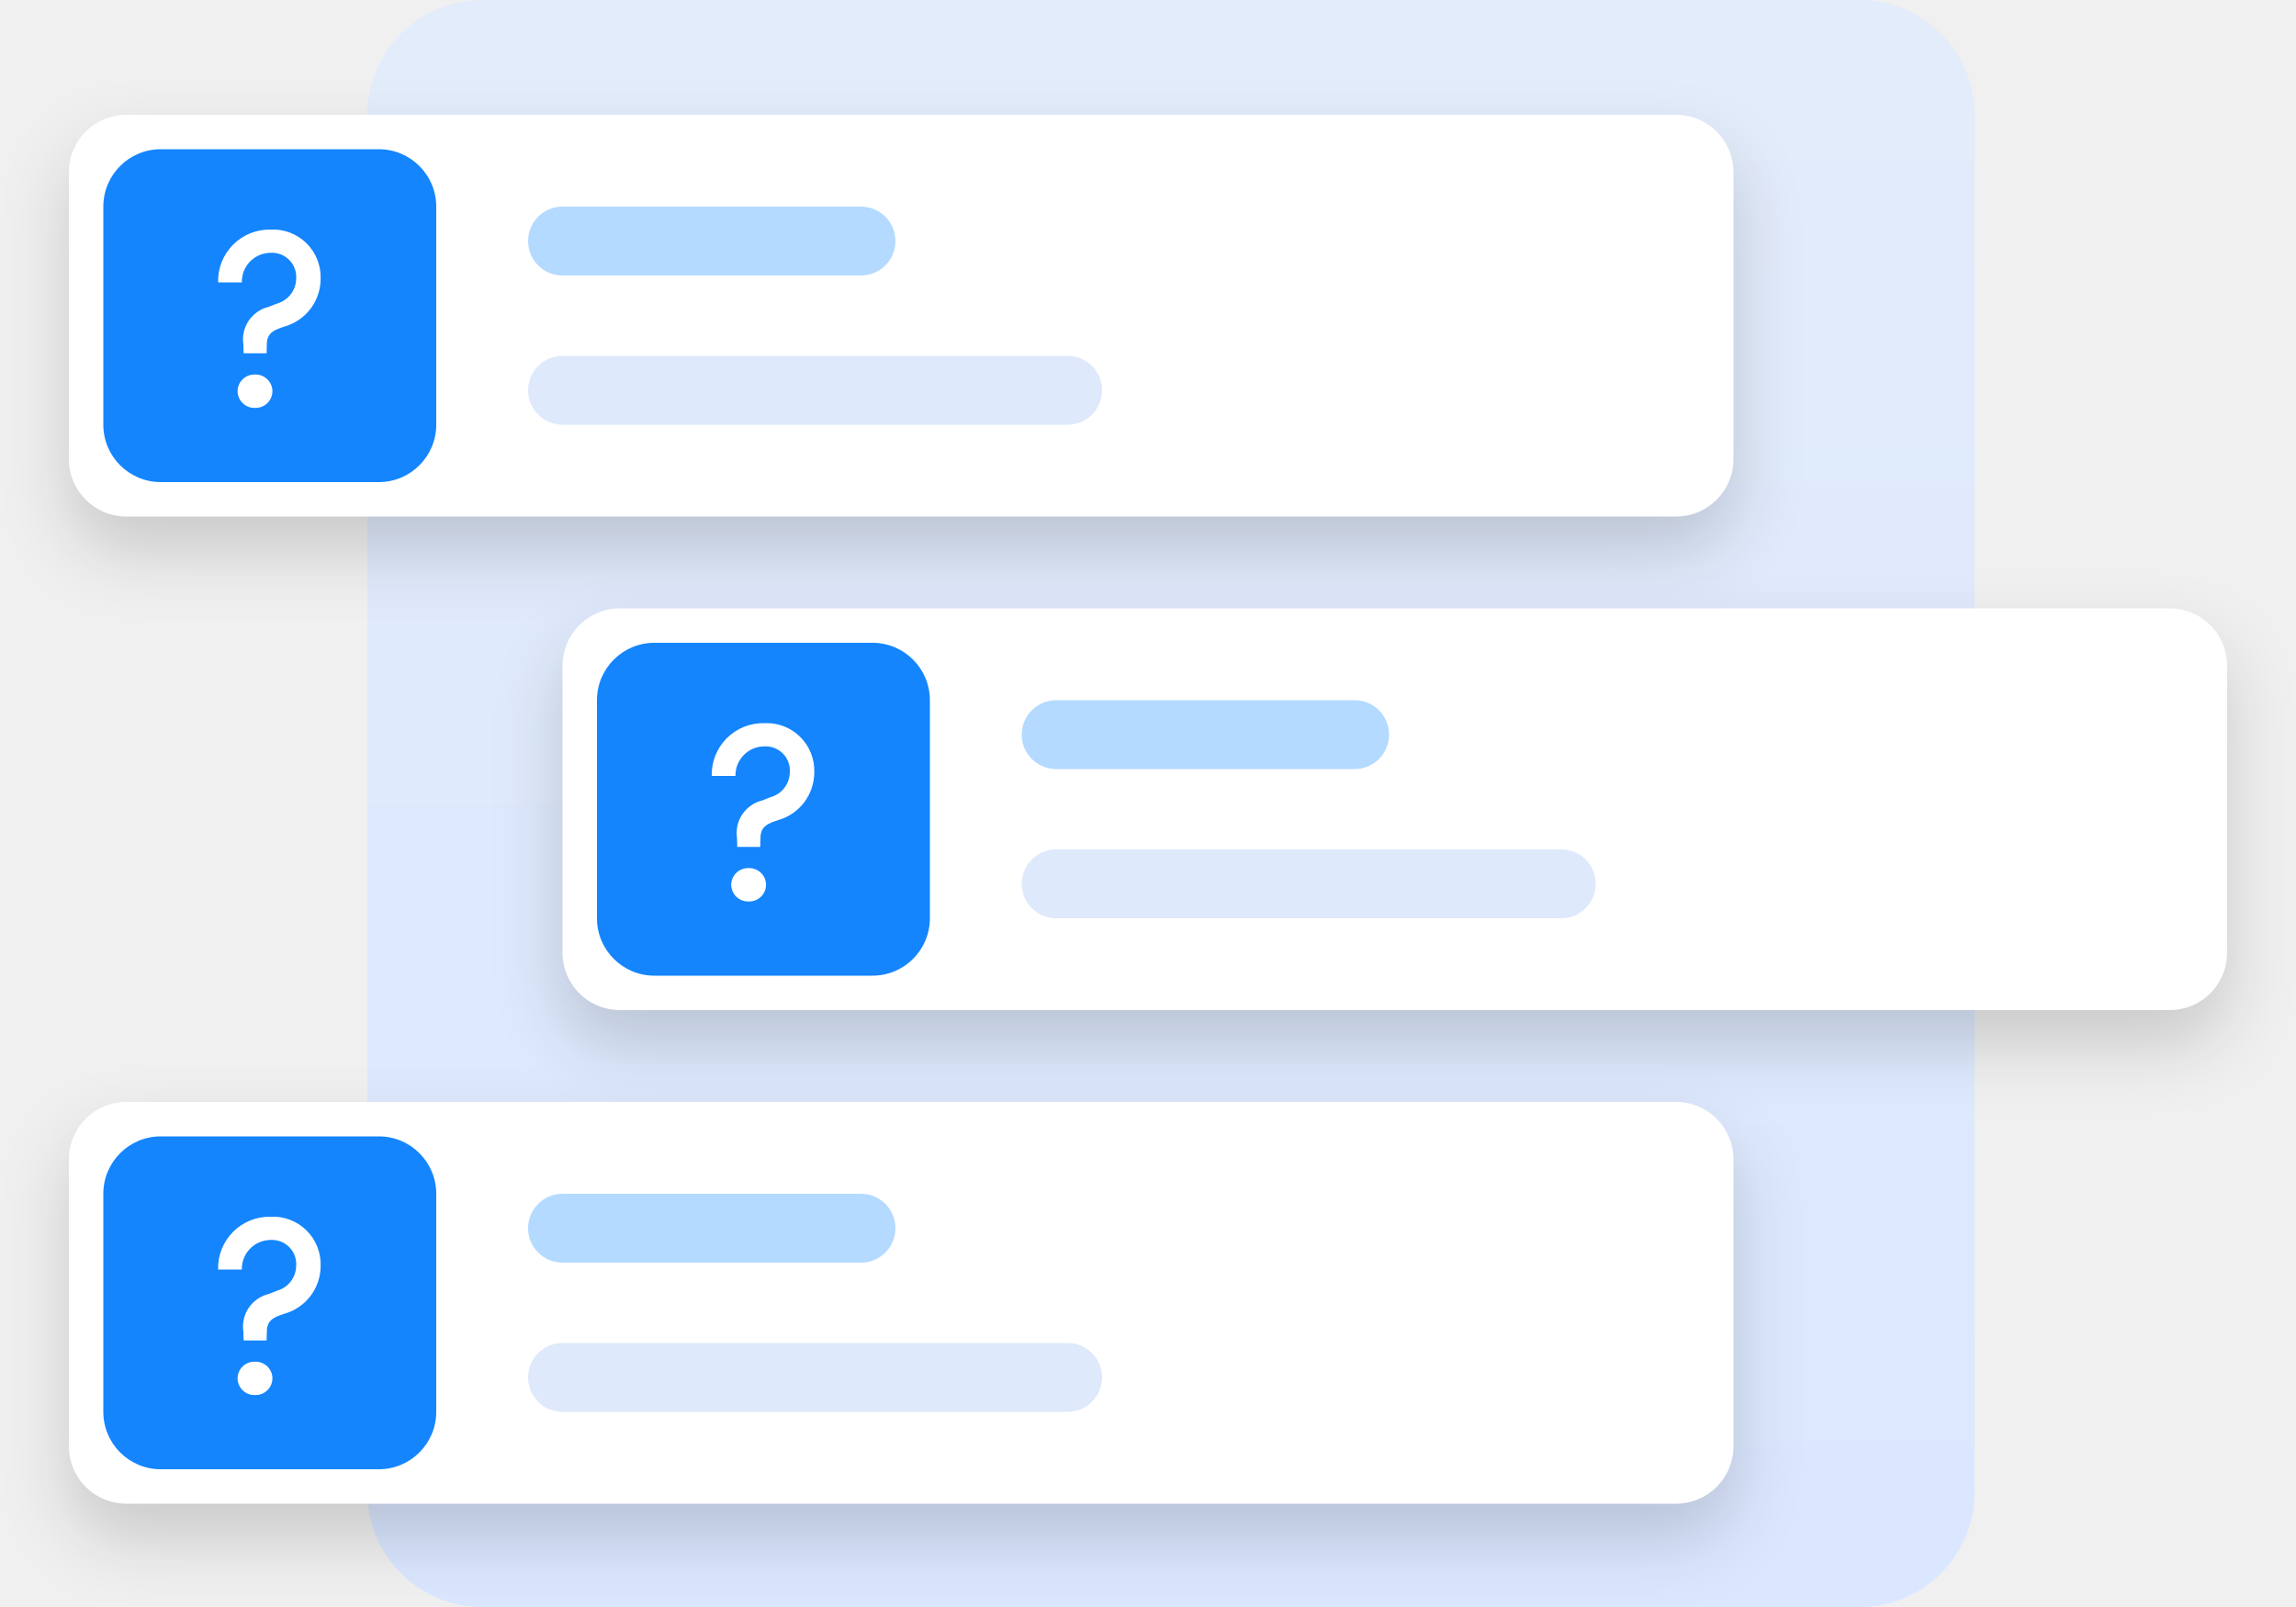
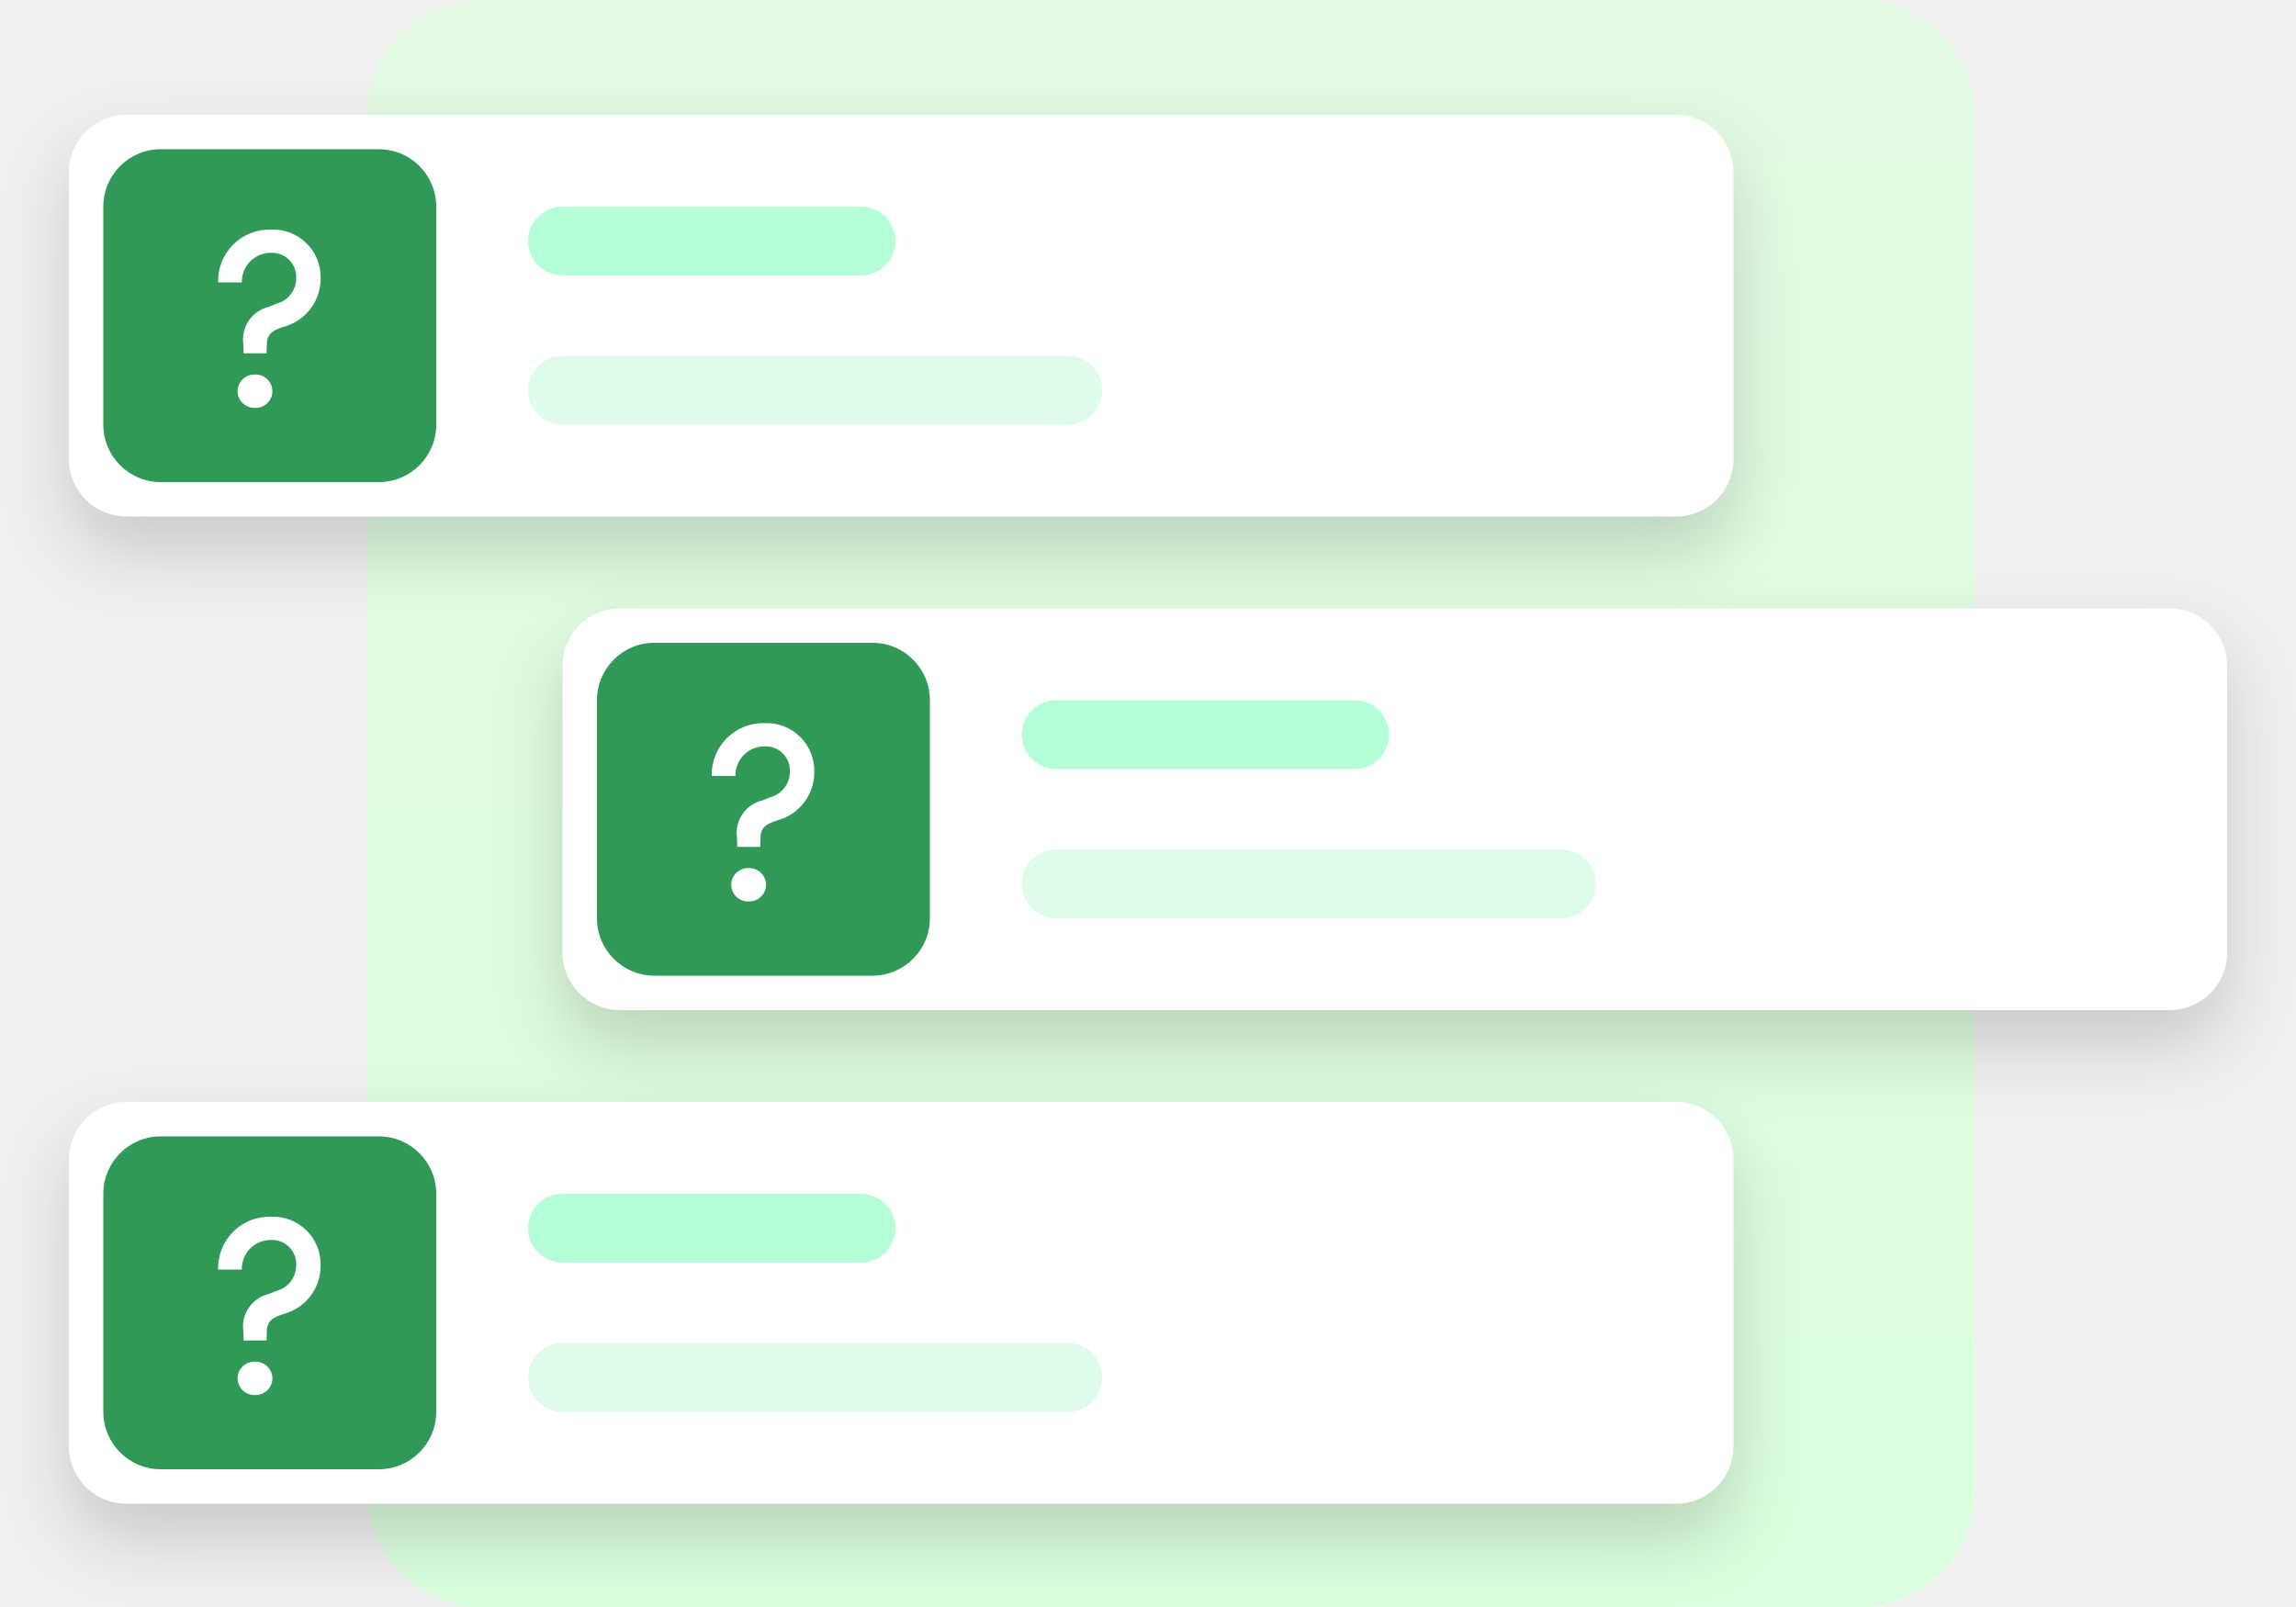
- <svg xmlns="http://www.w3.org/2000/svg" width="200" height="140" viewBox="0 0 200 140" fill="none">
-   <path d="M162 0H42C36.477 0 32 4.477 32 10V130C32 135.523 36.477 140 42 140H162C167.523 140 172 135.523 172 130V10C172 4.477 167.523 0 162 0Z" fill="url(#paint0_linear_1_301)" />
-   <g filter="url(#filter0_d_1_301)">
-     <path d="M146 10H11C8.239 10 6 12.239 6 15V40C6 42.761 8.239 45 11 45H146C148.761 45 151 42.761 151 40V15C151 12.239 148.761 10 146 10Z" fill="white" />
+ <svg xmlns="http://www.w3.org/2000/svg" width="200" height="140" viewBox="0 0 200 140" fill="none" version="1.1" id="svg92">
+   <path d="M162 0H42C36.477 0 32 4.477 32 10V130C32 135.523 36.477 140 42 140H162C167.523 140 172 135.523 172 130V10C172 4.477 167.523 0 162 0Z" fill="url(#paint0_linear_1_301)" id="path2" />
+   <g filter="url(#filter0_d_1_301)" id="g6">
+     <path d="M146 10H11C8.239 10 6 12.239 6 15V40C6 42.761 8.239 45 11 45H146C148.761 45 151 42.761 151 40V15C151 12.239 148.761 10 146 10Z" fill="white" id="path4" />
  </g>
-   <path d="M75 18H49C47.343 18 46 19.343 46 21C46 22.657 47.343 24 49 24H75C76.657 24 78 22.657 78 21C78 19.343 76.657 18 75 18Z" fill="#B4DAFF" />
-   <path d="M93 31H49C47.343 31 46 32.343 46 34C46 35.657 47.343 37 49 37H93C94.657 37 96 35.657 96 34C96 32.343 94.657 31 93 31Z" fill="#DEE9FC" />
-   <path d="M33 13H14C11.239 13 9 15.239 9 18V37C9 39.761 11.239 42 14 42H33C35.761 42 38 39.761 38 37V18C38 15.239 35.761 13 33 13Z" fill="#1485FD" />
-   <path d="M21.222 30.78H23.222L23.244 30.01C23.244 28.998 23.882 28.734 24.784 28.448C25.689 28.191 26.485 27.646 27.053 26.895C27.62 26.145 27.928 25.231 27.93 24.29C27.95 23.716 27.85 23.143 27.637 22.61C27.425 22.076 27.103 21.592 26.694 21.189C26.284 20.785 25.796 20.471 25.259 20.267C24.722 20.062 24.148 19.971 23.574 20C22.967 19.987 22.364 20.097 21.802 20.324C21.239 20.55 20.728 20.889 20.3 21.319C19.872 21.75 19.536 22.262 19.312 22.826C19.089 23.39 18.982 23.994 18.998 24.6H21.066C21.058 24.265 21.117 23.932 21.24 23.62C21.362 23.308 21.546 23.024 21.78 22.784C22.013 22.544 22.293 22.354 22.601 22.223C22.91 22.093 23.241 22.025 23.576 22.024C23.878 22.006 24.18 22.054 24.462 22.164C24.744 22.274 24.999 22.443 25.21 22.66C25.421 22.877 25.583 23.137 25.684 23.422C25.785 23.707 25.824 24.011 25.798 24.312C25.785 24.8 25.615 25.271 25.314 25.655C25.013 26.039 24.596 26.316 24.126 26.446L23.4 26.734C22.689 26.905 22.069 27.337 21.661 27.944C21.254 28.551 21.089 29.289 21.2 30.012L21.222 30.78ZM22.212 35.534C22.408 35.541 22.603 35.509 22.786 35.439C22.969 35.369 23.137 35.263 23.278 35.128C23.42 34.992 23.532 34.83 23.61 34.65C23.688 34.47 23.729 34.276 23.73 34.08C23.728 33.884 23.687 33.691 23.61 33.511C23.532 33.331 23.419 33.169 23.277 33.034C23.136 32.898 22.969 32.793 22.786 32.723C22.603 32.653 22.408 32.621 22.212 32.628C22.016 32.621 21.821 32.653 21.638 32.723C21.455 32.793 21.288 32.898 21.147 33.034C21.005 33.169 20.892 33.331 20.814 33.511C20.737 33.691 20.696 33.884 20.694 34.08C20.695 34.276 20.736 34.47 20.814 34.65C20.892 34.83 21.004 34.992 21.146 35.128C21.287 35.263 21.455 35.369 21.638 35.439C21.821 35.509 22.016 35.541 22.212 35.534Z" fill="white" />
-   <g filter="url(#filter1_d_1_301)">
-     <path d="M54 53H189C190.326 53 191.598 53.527 192.536 54.465C193.473 55.402 194 56.674 194 58V83C194 84.326 193.473 85.598 192.536 86.535C191.598 87.473 190.326 88 189 88H54C52.674 88 51.402 87.473 50.465 86.535C49.527 85.598 49 84.326 49 83V58C49 56.674 49.527 55.402 50.465 54.465C51.402 53.527 52.674 53 54 53V53Z" fill="white" />
+   <path d="M75 18H49C47.343 18 46 19.343 46 21C46 22.657 47.343 24 49 24H75C76.657 24 78 22.657 78 21C78 19.343 76.657 18 75 18Z" fill="#B4DAFF" id="path8" style="fill:#b4ffd7;fill-opacity:1" />
+   <path d="M93 31H49C47.343 31 46 32.343 46 34C46 35.657 47.343 37 49 37H93C94.657 37 96 35.657 96 34C96 32.343 94.657 31 93 31Z" fill="#DEE9FC" id="path10" style="fill:#defcea;fill-opacity:1" />
+   <path d="M33 13H14C11.239 13 9 15.239 9 18V37C9 39.761 11.239 42 14 42H33C35.761 42 38 39.761 38 37V18C38 15.239 35.761 13 33 13Z" fill="#1485FD" id="path12" style="fill:#309957;fill-opacity:1" />
+   <path d="M21.222 30.78H23.222L23.244 30.01C23.244 28.998 23.882 28.734 24.784 28.448C25.689 28.191 26.485 27.646 27.053 26.895C27.62 26.145 27.928 25.231 27.93 24.29C27.95 23.716 27.85 23.143 27.637 22.61C27.425 22.076 27.103 21.592 26.694 21.189C26.284 20.785 25.796 20.471 25.259 20.267C24.722 20.062 24.148 19.971 23.574 20C22.967 19.987 22.364 20.097 21.802 20.324C21.239 20.55 20.728 20.889 20.3 21.319C19.872 21.75 19.536 22.262 19.312 22.826C19.089 23.39 18.982 23.994 18.998 24.6H21.066C21.058 24.265 21.117 23.932 21.24 23.62C21.362 23.308 21.546 23.024 21.78 22.784C22.013 22.544 22.293 22.354 22.601 22.223C22.91 22.093 23.241 22.025 23.576 22.024C23.878 22.006 24.18 22.054 24.462 22.164C24.744 22.274 24.999 22.443 25.21 22.66C25.421 22.877 25.583 23.137 25.684 23.422C25.785 23.707 25.824 24.011 25.798 24.312C25.785 24.8 25.615 25.271 25.314 25.655C25.013 26.039 24.596 26.316 24.126 26.446L23.4 26.734C22.689 26.905 22.069 27.337 21.661 27.944C21.254 28.551 21.089 29.289 21.2 30.012L21.222 30.78ZM22.212 35.534C22.408 35.541 22.603 35.509 22.786 35.439C22.969 35.369 23.137 35.263 23.278 35.128C23.42 34.992 23.532 34.83 23.61 34.65C23.688 34.47 23.729 34.276 23.73 34.08C23.728 33.884 23.687 33.691 23.61 33.511C23.532 33.331 23.419 33.169 23.277 33.034C23.136 32.898 22.969 32.793 22.786 32.723C22.603 32.653 22.408 32.621 22.212 32.628C22.016 32.621 21.821 32.653 21.638 32.723C21.455 32.793 21.288 32.898 21.147 33.034C21.005 33.169 20.892 33.331 20.814 33.511C20.737 33.691 20.696 33.884 20.694 34.08C20.695 34.276 20.736 34.47 20.814 34.65C20.892 34.83 21.004 34.992 21.146 35.128C21.287 35.263 21.455 35.369 21.638 35.439C21.821 35.509 22.016 35.541 22.212 35.534Z" fill="white" id="path14" />
+   <g filter="url(#filter1_d_1_301)" id="g18">
+     <path d="M54 53H189C190.326 53 191.598 53.527 192.536 54.465C193.473 55.402 194 56.674 194 58V83C194 84.326 193.473 85.598 192.536 86.535C191.598 87.473 190.326 88 189 88H54C52.674 88 51.402 87.473 50.465 86.535C49.527 85.598 49 84.326 49 83V58C49 56.674 49.527 55.402 50.465 54.465C51.402 53.527 52.674 53 54 53V53Z" fill="white" id="path16" />
  </g>
-   <path d="M118 61H92C90.343 61 89 62.343 89 64C89 65.657 90.343 67 92 67H118C119.657 67 121 65.657 121 64C121 62.343 119.657 61 118 61Z" fill="#B4DAFF" />
-   <path d="M136 74H92C90.343 74 89 75.343 89 77C89 78.657 90.343 80 92 80H136C137.657 80 139 78.657 139 77C139 75.343 137.657 74 136 74Z" fill="#DEE9FC" />
-   <path d="M76 56H57C54.239 56 52 58.239 52 61V80C52 82.761 54.239 85 57 85H76C78.761 85 81 82.761 81 80V61C81 58.239 78.761 56 76 56Z" fill="#1485FD" />
-   <path d="M64.222 73.78H66.222L66.244 73.01C66.244 71.998 66.882 71.734 67.784 71.448C68.689 71.191 69.485 70.646 70.053 69.895C70.62 69.145 70.928 68.231 70.93 67.29C70.95 66.716 70.85 66.143 70.637 65.61C70.425 65.076 70.103 64.592 69.694 64.189C69.284 63.785 68.796 63.471 68.259 63.267C67.722 63.062 67.148 62.971 66.574 63C65.967 62.987 65.365 63.097 64.802 63.324C64.239 63.55 63.728 63.889 63.3 64.319C62.872 64.749 62.536 65.262 62.312 65.826C62.089 66.39 61.982 66.993 61.998 67.6H64.066C64.058 67.265 64.117 66.932 64.24 66.62C64.362 66.308 64.546 66.024 64.78 65.784C65.013 65.544 65.293 65.354 65.601 65.223C65.91 65.093 66.241 65.025 66.576 65.024C66.878 65.007 67.18 65.054 67.462 65.164C67.744 65.274 67.999 65.443 68.21 65.66C68.421 65.877 68.583 66.137 68.684 66.422C68.785 66.707 68.824 67.011 68.798 67.312C68.785 67.8 68.615 68.271 68.314 68.655C68.013 69.039 67.597 69.316 67.126 69.446L66.4 69.734C65.689 69.905 65.069 70.337 64.661 70.944C64.254 71.551 64.089 72.289 64.2 73.012L64.222 73.78ZM65.212 78.534C65.408 78.541 65.603 78.509 65.786 78.439C65.969 78.369 66.137 78.263 66.278 78.128C66.42 77.992 66.532 77.829 66.61 77.65C66.688 77.47 66.728 77.276 66.73 77.08C66.728 76.884 66.687 76.691 66.61 76.511C66.532 76.331 66.419 76.169 66.277 76.034C66.136 75.898 65.969 75.793 65.786 75.723C65.603 75.653 65.408 75.621 65.212 75.628C65.016 75.621 64.821 75.653 64.638 75.723C64.455 75.793 64.288 75.898 64.147 76.034C64.005 76.169 63.892 76.331 63.814 76.511C63.737 76.691 63.696 76.884 63.694 77.08C63.696 77.276 63.736 77.47 63.814 77.65C63.892 77.829 64.004 77.992 64.146 78.128C64.287 78.263 64.455 78.369 64.638 78.439C64.821 78.509 65.016 78.541 65.212 78.534Z" fill="white" />
-   <g filter="url(#filter2_d_1_301)">
-     <path d="M11 96H146C147.326 96 148.598 96.527 149.536 97.465C150.473 98.402 151 99.674 151 101V126C151 127.326 150.473 128.598 149.536 129.536C148.598 130.473 147.326 131 146 131H11C9.674 131 8.402 130.473 7.464 129.536C6.527 128.598 6 127.326 6 126V101C6 99.674 6.527 98.402 7.464 97.465C8.402 96.527 9.674 96 11 96V96Z" fill="white" />
+   <path d="M118 61H92C90.343 61 89 62.343 89 64C89 65.657 90.343 67 92 67H118C119.657 67 121 65.657 121 64C121 62.343 119.657 61 118 61Z" fill="#B4DAFF" id="path20" style="fill:#b4ffd7;fill-opacity:1" />
+   <path d="M136 74H92C90.343 74 89 75.343 89 77C89 78.657 90.343 80 92 80H136C137.657 80 139 78.657 139 77C139 75.343 137.657 74 136 74Z" fill="#DEE9FC" id="path22" style="fill:#defcea;fill-opacity:1" />
+   <path d="M76 56H57C54.239 56 52 58.239 52 61V80C52 82.761 54.239 85 57 85H76C78.761 85 81 82.761 81 80V61C81 58.239 78.761 56 76 56Z" fill="#1485FD" id="path24" style="fill:#309957;fill-opacity:1" />
+   <path d="M64.222 73.78H66.222L66.244 73.01C66.244 71.998 66.882 71.734 67.784 71.448C68.689 71.191 69.485 70.646 70.053 69.895C70.62 69.145 70.928 68.231 70.93 67.29C70.95 66.716 70.85 66.143 70.637 65.61C70.425 65.076 70.103 64.592 69.694 64.189C69.284 63.785 68.796 63.471 68.259 63.267C67.722 63.062 67.148 62.971 66.574 63C65.967 62.987 65.365 63.097 64.802 63.324C64.239 63.55 63.728 63.889 63.3 64.319C62.872 64.749 62.536 65.262 62.312 65.826C62.089 66.39 61.982 66.993 61.998 67.6H64.066C64.058 67.265 64.117 66.932 64.24 66.62C64.362 66.308 64.546 66.024 64.78 65.784C65.013 65.544 65.293 65.354 65.601 65.223C65.91 65.093 66.241 65.025 66.576 65.024C66.878 65.007 67.18 65.054 67.462 65.164C67.744 65.274 67.999 65.443 68.21 65.66C68.421 65.877 68.583 66.137 68.684 66.422C68.785 66.707 68.824 67.011 68.798 67.312C68.785 67.8 68.615 68.271 68.314 68.655C68.013 69.039 67.597 69.316 67.126 69.446L66.4 69.734C65.689 69.905 65.069 70.337 64.661 70.944C64.254 71.551 64.089 72.289 64.2 73.012L64.222 73.78ZM65.212 78.534C65.408 78.541 65.603 78.509 65.786 78.439C65.969 78.369 66.137 78.263 66.278 78.128C66.42 77.992 66.532 77.829 66.61 77.65C66.688 77.47 66.728 77.276 66.73 77.08C66.728 76.884 66.687 76.691 66.61 76.511C66.532 76.331 66.419 76.169 66.277 76.034C66.136 75.898 65.969 75.793 65.786 75.723C65.603 75.653 65.408 75.621 65.212 75.628C65.016 75.621 64.821 75.653 64.638 75.723C64.455 75.793 64.288 75.898 64.147 76.034C64.005 76.169 63.892 76.331 63.814 76.511C63.737 76.691 63.696 76.884 63.694 77.08C63.696 77.276 63.736 77.47 63.814 77.65C63.892 77.829 64.004 77.992 64.146 78.128C64.287 78.263 64.455 78.369 64.638 78.439C64.821 78.509 65.016 78.541 65.212 78.534Z" fill="white" id="path26" />
+   <g filter="url(#filter2_d_1_301)" id="g30">
+     <path d="M11 96H146C147.326 96 148.598 96.527 149.536 97.465C150.473 98.402 151 99.674 151 101V126C151 127.326 150.473 128.598 149.536 129.536C148.598 130.473 147.326 131 146 131H11C9.674 131 8.402 130.473 7.464 129.536C6.527 128.598 6 127.326 6 126V101C6 99.674 6.527 98.402 7.464 97.465C8.402 96.527 9.674 96 11 96V96Z" fill="white" id="path28" />
  </g>
-   <path d="M75 104H49C47.343 104 46 105.343 46 107C46 108.657 47.343 110 49 110H75C76.657 110 78 108.657 78 107C78 105.343 76.657 104 75 104Z" fill="#B4DAFF" />
-   <path d="M93 117H49C47.343 117 46 118.343 46 120C46 121.657 47.343 123 49 123H93C94.657 123 96 121.657 96 120C96 118.343 94.657 117 93 117Z" fill="#DEE9FC" />
-   <path d="M33 99H14C11.239 99 9 101.239 9 104V123C9 125.761 11.239 128 14 128H33C35.761 128 38 125.761 38 123V104C38 101.239 35.761 99 33 99Z" fill="#1485FD" />
-   <path d="M21.222 116.78H23.222L23.244 116.01C23.244 114.998 23.882 114.734 24.784 114.448C25.689 114.191 26.485 113.646 27.053 112.895C27.62 112.145 27.928 111.231 27.93 110.29C27.95 109.716 27.85 109.143 27.637 108.61C27.425 108.076 27.103 107.592 26.694 107.189C26.284 106.785 25.796 106.472 25.259 106.267C24.722 106.062 24.148 105.971 23.574 106C22.967 105.987 22.364 106.097 21.802 106.324C21.239 106.55 20.728 106.889 20.3 107.319C19.872 107.75 19.536 108.262 19.312 108.826C19.089 109.39 18.982 109.993 18.998 110.6H21.066C21.058 110.265 21.117 109.932 21.24 109.62C21.362 109.309 21.546 109.024 21.78 108.784C22.013 108.545 22.293 108.354 22.601 108.223C22.91 108.093 23.241 108.025 23.576 108.024C23.878 108.006 24.18 108.054 24.462 108.164C24.744 108.274 24.999 108.443 25.21 108.66C25.421 108.877 25.583 109.137 25.684 109.422C25.785 109.707 25.824 110.011 25.798 110.312C25.785 110.8 25.615 111.271 25.314 111.655C25.013 112.039 24.596 112.316 24.126 112.446L23.4 112.734C22.689 112.905 22.069 113.337 21.661 113.944C21.254 114.551 21.089 115.289 21.2 116.012L21.222 116.78ZM22.212 121.534C22.408 121.541 22.603 121.509 22.786 121.439C22.969 121.369 23.137 121.263 23.278 121.128C23.42 120.992 23.532 120.83 23.61 120.65C23.688 120.47 23.729 120.276 23.73 120.08C23.728 119.884 23.687 119.691 23.61 119.511C23.532 119.331 23.419 119.169 23.277 119.034C23.136 118.898 22.969 118.793 22.786 118.723C22.603 118.653 22.408 118.621 22.212 118.628C22.016 118.621 21.821 118.653 21.638 118.723C21.455 118.793 21.288 118.898 21.147 119.034C21.005 119.169 20.892 119.331 20.814 119.511C20.737 119.691 20.696 119.884 20.694 120.08C20.695 120.276 20.736 120.47 20.814 120.65C20.892 120.83 21.004 120.992 21.146 121.128C21.287 121.263 21.455 121.369 21.638 121.439C21.821 121.509 22.016 121.541 22.212 121.534Z" fill="white" />
-   <defs>
+   <path d="M75 104H49C47.343 104 46 105.343 46 107C46 108.657 47.343 110 49 110H75C76.657 110 78 108.657 78 107C78 105.343 76.657 104 75 104Z" fill="#B4DAFF" id="path32" style="fill:#b4ffd7;fill-opacity:1" />
+   <path d="M93 117H49C47.343 117 46 118.343 46 120C46 121.657 47.343 123 49 123H93C94.657 123 96 121.657 96 120C96 118.343 94.657 117 93 117Z" fill="#DEE9FC" id="path34" style="fill:#defcea;fill-opacity:1" />
+   <path d="M33 99H14C11.239 99 9 101.239 9 104V123C9 125.761 11.239 128 14 128H33C35.761 128 38 125.761 38 123V104C38 101.239 35.761 99 33 99Z" fill="#1485FD" id="path36" style="fill:#309957;fill-opacity:1" />
+   <path d="M21.222 116.78H23.222L23.244 116.01C23.244 114.998 23.882 114.734 24.784 114.448C25.689 114.191 26.485 113.646 27.053 112.895C27.62 112.145 27.928 111.231 27.93 110.29C27.95 109.716 27.85 109.143 27.637 108.61C27.425 108.076 27.103 107.592 26.694 107.189C26.284 106.785 25.796 106.472 25.259 106.267C24.722 106.062 24.148 105.971 23.574 106C22.967 105.987 22.364 106.097 21.802 106.324C21.239 106.55 20.728 106.889 20.3 107.319C19.872 107.75 19.536 108.262 19.312 108.826C19.089 109.39 18.982 109.993 18.998 110.6H21.066C21.058 110.265 21.117 109.932 21.24 109.62C21.362 109.309 21.546 109.024 21.78 108.784C22.013 108.545 22.293 108.354 22.601 108.223C22.91 108.093 23.241 108.025 23.576 108.024C23.878 108.006 24.18 108.054 24.462 108.164C24.744 108.274 24.999 108.443 25.21 108.66C25.421 108.877 25.583 109.137 25.684 109.422C25.785 109.707 25.824 110.011 25.798 110.312C25.785 110.8 25.615 111.271 25.314 111.655C25.013 112.039 24.596 112.316 24.126 112.446L23.4 112.734C22.689 112.905 22.069 113.337 21.661 113.944C21.254 114.551 21.089 115.289 21.2 116.012L21.222 116.78ZM22.212 121.534C22.408 121.541 22.603 121.509 22.786 121.439C22.969 121.369 23.137 121.263 23.278 121.128C23.42 120.992 23.532 120.83 23.61 120.65C23.688 120.47 23.729 120.276 23.73 120.08C23.728 119.884 23.687 119.691 23.61 119.511C23.532 119.331 23.419 119.169 23.277 119.034C23.136 118.898 22.969 118.793 22.786 118.723C22.603 118.653 22.408 118.621 22.212 118.628C22.016 118.621 21.821 118.653 21.638 118.723C21.455 118.793 21.288 118.898 21.147 119.034C21.005 119.169 20.892 119.331 20.814 119.511C20.737 119.691 20.696 119.884 20.694 120.08C20.695 120.276 20.736 120.47 20.814 120.65C20.892 120.83 21.004 120.992 21.146 121.128C21.287 121.263 21.455 121.369 21.638 121.439C21.821 121.509 22.016 121.541 22.212 121.534Z" fill="white" id="path38" />
+   <defs id="defs90">
    <filter id="filter0_d_1_301" x="0" y="7" width="157" height="47" filterUnits="userSpaceOnUse" color-interpolation-filters="sRGB">
-       <feFlood flood-opacity="0" result="BackgroundImageFix" />
-       <feColorMatrix in="SourceAlpha" type="matrix" values="0 0 0 0 0 0 0 0 0 0 0 0 0 0 0 0 0 0 127 0" result="hardAlpha" />
-       <feOffset dy="3" />
-       <feGaussianBlur stdDeviation="3" />
-       <feColorMatrix type="matrix" values="0 0 0 0 0 0 0 0 0 0 0 0 0 0 0 0 0 0 0.161 0" />
-       <feBlend mode="normal" in2="BackgroundImageFix" result="effect1_dropShadow_1_301" />
-       <feBlend mode="normal" in="SourceGraphic" in2="effect1_dropShadow_1_301" result="shape" />
+       <feFlood flood-opacity="0" result="BackgroundImageFix" id="feFlood40" />
+       <feColorMatrix in="SourceAlpha" type="matrix" values="0 0 0 0 0 0 0 0 0 0 0 0 0 0 0 0 0 0 127 0" result="hardAlpha" id="feColorMatrix42" />
+       <feOffset dy="3" id="feOffset44" />
+       <feGaussianBlur stdDeviation="3" id="feGaussianBlur46" />
+       <feColorMatrix type="matrix" values="0 0 0 0 0 0 0 0 0 0 0 0 0 0 0 0 0 0 0.161 0" id="feColorMatrix48" />
+       <feBlend mode="normal" in2="BackgroundImageFix" result="effect1_dropShadow_1_301" id="feBlend50" />
+       <feBlend mode="normal" in="SourceGraphic" in2="effect1_dropShadow_1_301" result="shape" id="feBlend52" />
    </filter>
    <filter id="filter1_d_1_301" x="43" y="50" width="157" height="47" filterUnits="userSpaceOnUse" color-interpolation-filters="sRGB">
-       <feFlood flood-opacity="0" result="BackgroundImageFix" />
-       <feColorMatrix in="SourceAlpha" type="matrix" values="0 0 0 0 0 0 0 0 0 0 0 0 0 0 0 0 0 0 127 0" result="hardAlpha" />
-       <feOffset dy="3" />
-       <feGaussianBlur stdDeviation="3" />
-       <feColorMatrix type="matrix" values="0 0 0 0 0 0 0 0 0 0 0 0 0 0 0 0 0 0 0.161 0" />
-       <feBlend mode="normal" in2="BackgroundImageFix" result="effect1_dropShadow_1_301" />
-       <feBlend mode="normal" in="SourceGraphic" in2="effect1_dropShadow_1_301" result="shape" />
+       <feFlood flood-opacity="0" result="BackgroundImageFix" id="feFlood55" />
+       <feColorMatrix in="SourceAlpha" type="matrix" values="0 0 0 0 0 0 0 0 0 0 0 0 0 0 0 0 0 0 127 0" result="hardAlpha" id="feColorMatrix57" />
+       <feOffset dy="3" id="feOffset59" />
+       <feGaussianBlur stdDeviation="3" id="feGaussianBlur61" />
+       <feColorMatrix type="matrix" values="0 0 0 0 0 0 0 0 0 0 0 0 0 0 0 0 0 0 0.161 0" id="feColorMatrix63" />
+       <feBlend mode="normal" in2="BackgroundImageFix" result="effect1_dropShadow_1_301" id="feBlend65" />
+       <feBlend mode="normal" in="SourceGraphic" in2="effect1_dropShadow_1_301" result="shape" id="feBlend67" />
    </filter>
    <filter id="filter2_d_1_301" x="0" y="93" width="157" height="47" filterUnits="userSpaceOnUse" color-interpolation-filters="sRGB">
-       <feFlood flood-opacity="0" result="BackgroundImageFix" />
-       <feColorMatrix in="SourceAlpha" type="matrix" values="0 0 0 0 0 0 0 0 0 0 0 0 0 0 0 0 0 0 127 0" result="hardAlpha" />
-       <feOffset dy="3" />
-       <feGaussianBlur stdDeviation="3" />
-       <feColorMatrix type="matrix" values="0 0 0 0 0 0 0 0 0 0 0 0 0 0 0 0 0 0 0.161 0" />
-       <feBlend mode="normal" in2="BackgroundImageFix" result="effect1_dropShadow_1_301" />
-       <feBlend mode="normal" in="SourceGraphic" in2="effect1_dropShadow_1_301" result="shape" />
+       <feFlood flood-opacity="0" result="BackgroundImageFix" id="feFlood70" />
+       <feColorMatrix in="SourceAlpha" type="matrix" values="0 0 0 0 0 0 0 0 0 0 0 0 0 0 0 0 0 0 127 0" result="hardAlpha" id="feColorMatrix72" />
+       <feOffset dy="3" id="feOffset74" />
+       <feGaussianBlur stdDeviation="3" id="feGaussianBlur76" />
+       <feColorMatrix type="matrix" values="0 0 0 0 0 0 0 0 0 0 0 0 0 0 0 0 0 0 0.161 0" id="feColorMatrix78" />
+       <feBlend mode="normal" in2="BackgroundImageFix" result="effect1_dropShadow_1_301" id="feBlend80" />
+       <feBlend mode="normal" in="SourceGraphic" in2="effect1_dropShadow_1_301" result="shape" id="feBlend82" />
    </filter>
    <linearGradient id="paint0_linear_1_301" x1="102" y1="0" x2="102" y2="140" gradientUnits="userSpaceOnUse">
-       <stop stop-color="#E3ECFA" />
-       <stop offset="1" stop-color="#DAE7FF" />
+       <stop stop-color="#E3ECFA" id="stop85" offset="0" style="stop-color:#e3fae4;stop-opacity:1;" />
+       <stop offset="1" stop-color="#DAE7FF" id="stop87" style="stop-color:#daffdd;stop-opacity:1;" />
    </linearGradient>
  </defs>
</svg>
